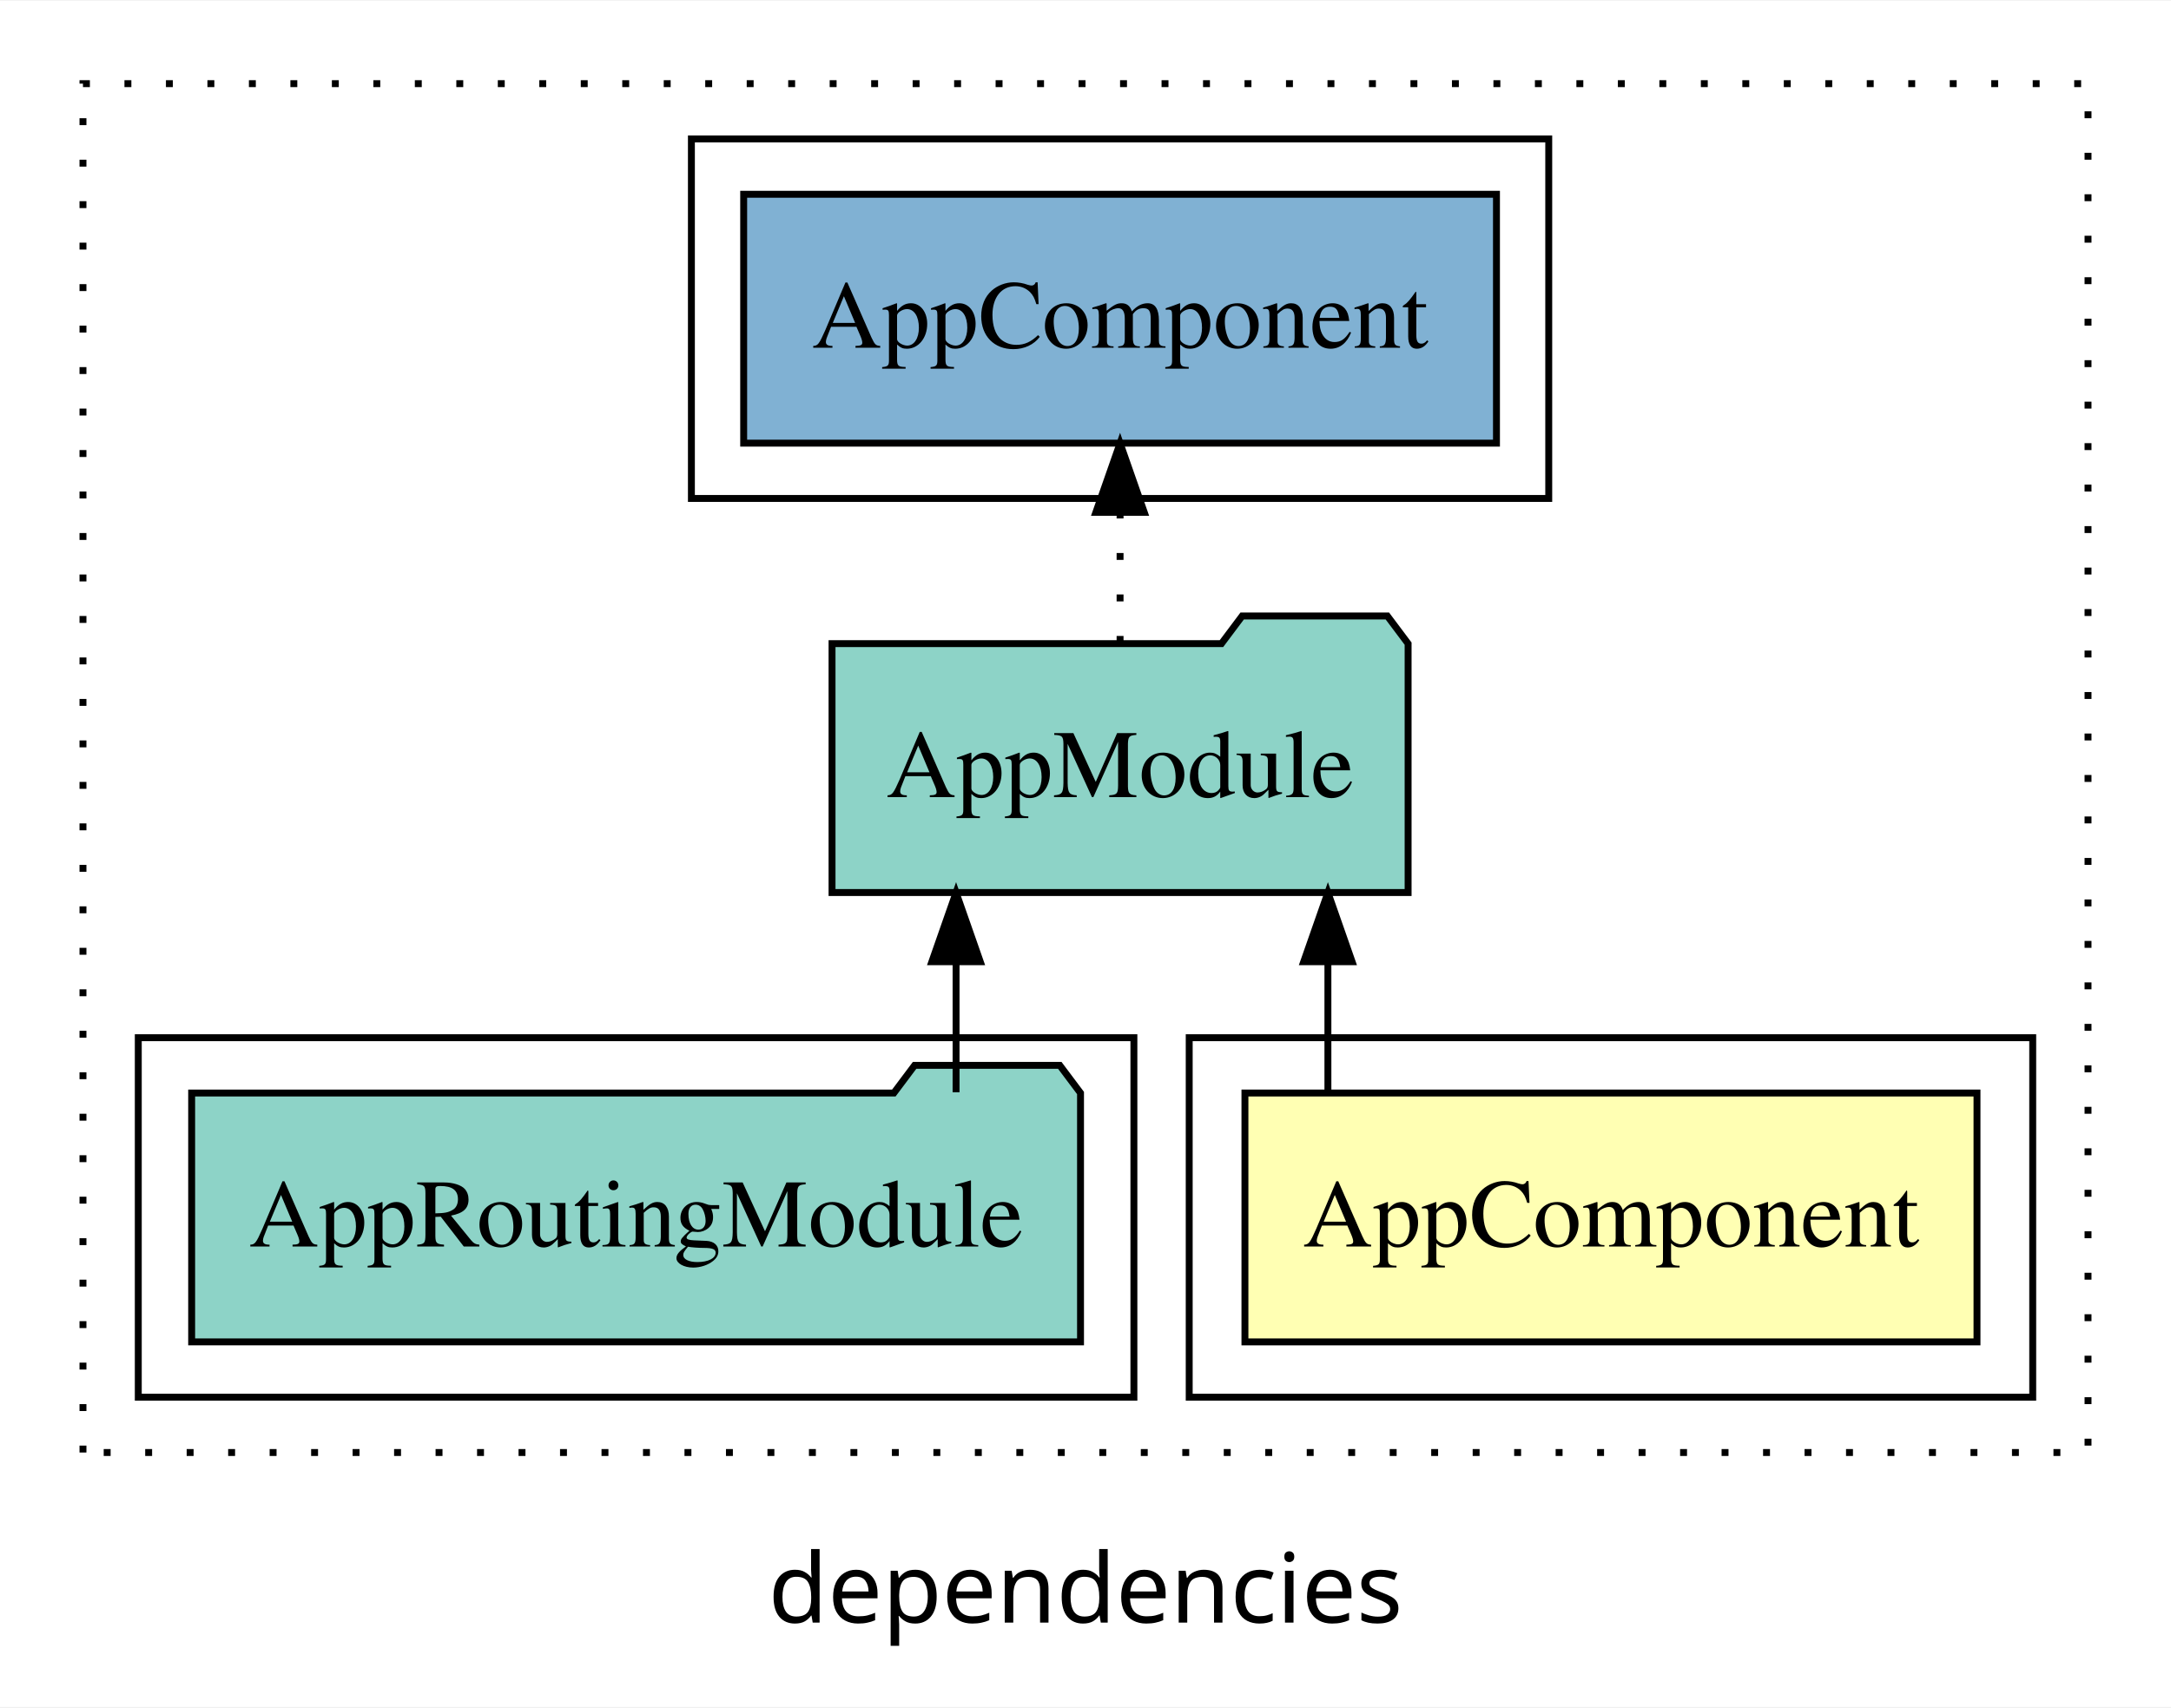
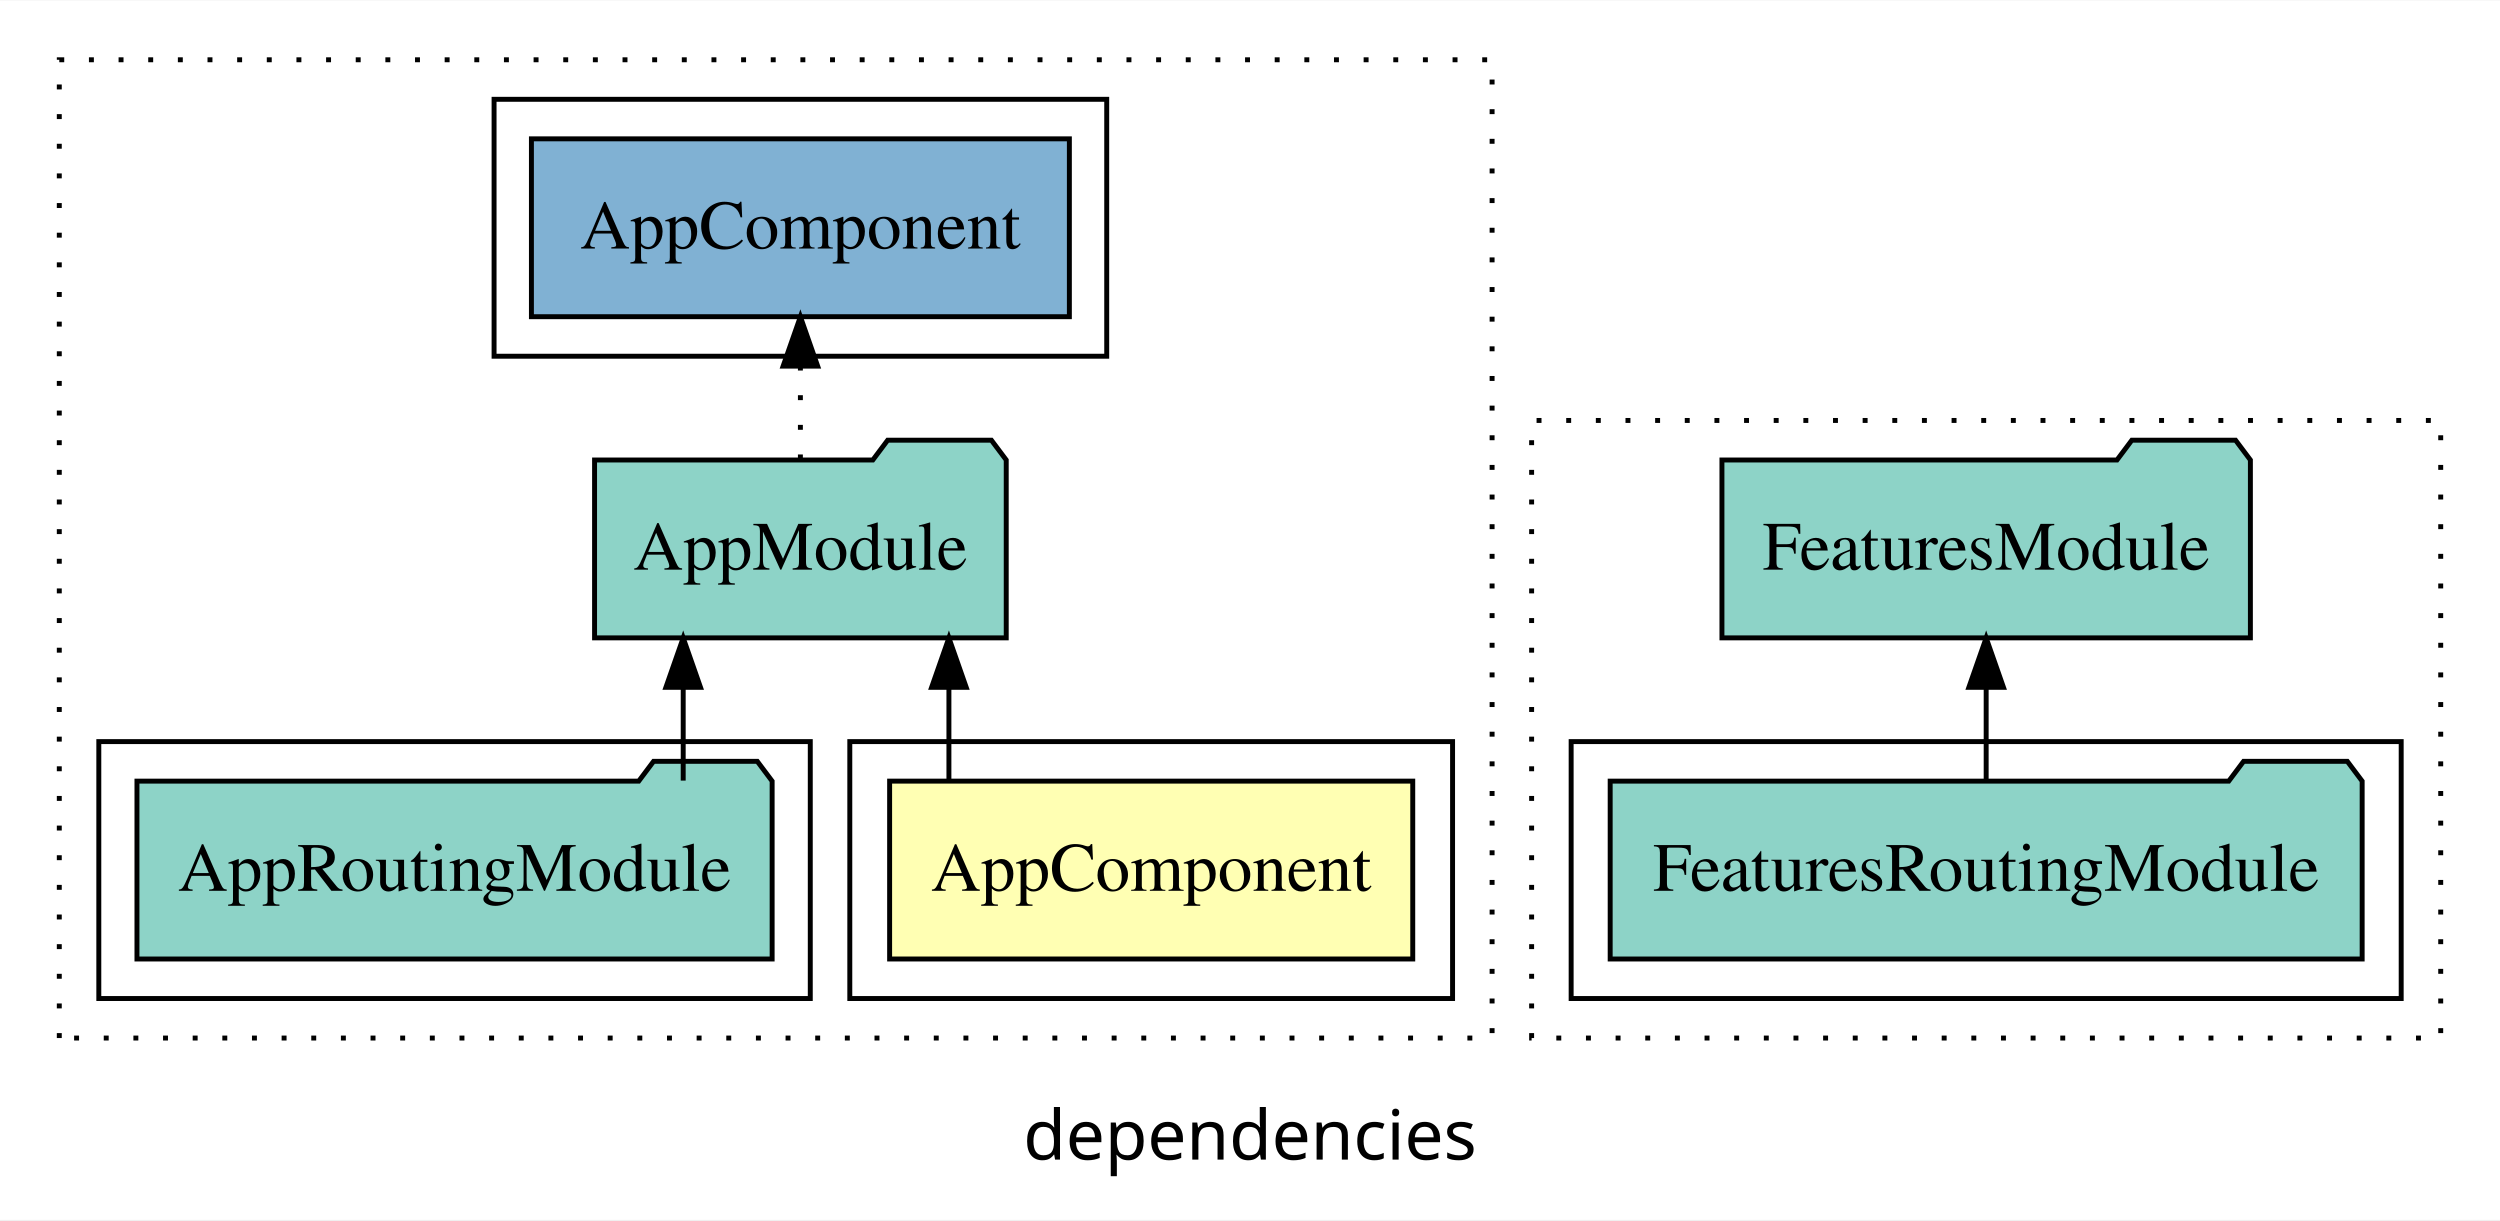
- <svg xmlns="http://www.w3.org/2000/svg" width="314pt" height="247pt" viewBox="0.00 0.00 314.00 246.80">
+ <svg xmlns="http://www.w3.org/2000/svg" width="506pt" height="247pt" viewBox="0.00 0.00 506.00 246.80">
  <g id="graph0" class="graph" transform="scale(1 1) rotate(0) translate(4 242.8)">
-     <polygon fill="white" stroke="transparent" points="-4,4 -4,-242.8 310,-242.8 310,4 -4,4" />
-     <text text-anchor="middle" x="153" y="-8.2" font-family="sans-serif" font-size="14.00">dependencies</text>
+     <polygon fill="white" stroke="transparent" points="-4,4 -4,-242.8 502,-242.8 502,4 -4,4" />
+     <text text-anchor="middle" x="249" y="-8.2" font-family="sans-serif" font-size="14.00">dependencies</text>
    <g id="clust1" class="cluster">
      <polygon fill="none" stroke="black" stroke-dasharray="1,5" points="8,-32.8 8,-230.8 298,-230.8 298,-32.8 8,-32.8" />
    </g>
    <g id="clust2" class="cluster">
      <polygon fill="none" stroke="black" points="168,-40.8 168,-92.8 290,-92.8 290,-40.8 168,-40.8" />
    </g>
    <g id="clust4" class="cluster">
      <polygon fill="none" stroke="black" points="16,-40.8 16,-92.8 160,-92.8 160,-40.8 16,-40.8" />
    </g>
    <g id="clust6" class="cluster">
      <polygon fill="none" stroke="black" points="96,-170.8 96,-222.8 220,-222.8 220,-170.8 96,-170.8" />
+     </g>
+     <g id="clust14" class="cluster">
+       <polygon fill="none" stroke="black" stroke-dasharray="1,5" points="306,-32.8 306,-157.8 490,-157.8 490,-32.8 306,-32.8" />
+     </g>
+     <g id="clust16" class="cluster">
+       <polygon fill="none" stroke="black" points="314,-40.8 314,-92.8 482,-92.8 482,-40.8 314,-40.8" />
    </g>
    <g id="node1" class="node">
      <polygon fill="#ffffb3" stroke="black" points="281.94,-84.8 176.06,-84.8 176.06,-48.8 281.94,-48.8 281.94,-84.8" />
      <text text-anchor="middle" x="229" y="-62.6" font-family="Times,serif" font-size="14.00">AppComponent</text>
    </g>
    <g id="node2" class="node">
      <polygon fill="#8dd3c7" stroke="black" points="199.66,-149.8 196.66,-153.8 175.66,-153.8 172.66,-149.8 116.34,-149.8 116.34,-113.8 199.66,-113.8 199.66,-149.8" />
      <text text-anchor="middle" x="158" y="-127.6" font-family="Times,serif" font-size="14.00">AppModule</text>
    </g>
    <g id="edge1" class="edge">
      <path fill="none" stroke="black" d="M188.06,-84.91C188.06,-84.91 188.06,-103.79 188.06,-103.79" />
      <polygon fill="black" stroke="black" points="184.56,-103.79 188.06,-113.79 191.56,-103.79 184.56,-103.79" />
    </g>
    <g id="node4" class="node">
      <polygon fill="#80b1d3" stroke="black" points="212.44,-214.8 103.56,-214.8 103.56,-178.8 212.44,-178.8 212.44,-214.8" />
      <text text-anchor="middle" x="158" y="-192.6" font-family="Times,serif" font-size="14.00">AppComponent </text>
    </g>
    <g id="edge3" class="edge">
      <path fill="none" stroke="black" stroke-dasharray="1,5" d="M158,-149.91C158,-149.91 158,-168.79 158,-168.79" />
      <polygon fill="black" stroke="black" points="154.5,-168.79 158,-178.79 161.5,-168.79 154.5,-168.79" />
    </g>
    <g id="node3" class="node">
      <polygon fill="#8dd3c7" stroke="black" points="152.28,-84.8 149.28,-88.8 128.28,-88.8 125.28,-84.8 23.72,-84.8 23.72,-48.8 152.28,-48.8 152.28,-84.8" />
      <text text-anchor="middle" x="88" y="-62.6" font-family="Times,serif" font-size="14.00">AppRoutingModule</text>
    </g>
    <g id="edge2" class="edge">
      <path fill="none" stroke="black" d="M134.28,-84.91C134.28,-84.91 134.28,-103.79 134.28,-103.79" />
      <polygon fill="black" stroke="black" points="130.78,-103.79 134.28,-113.79 137.78,-103.79 130.78,-103.79" />
    </g>
+     <g id="node5" class="node">
+       <polygon fill="#8dd3c7" stroke="black" points="474.1,-84.8 471.1,-88.8 450.1,-88.8 447.1,-84.8 321.9,-84.8 321.9,-48.8 474.1,-48.8 474.1,-84.8" />
+       <text text-anchor="middle" x="398" y="-62.6" font-family="Times,serif" font-size="14.00">FeaturesRoutingModule</text>
+     </g>
+     <g id="node6" class="node">
+       <polygon fill="#8dd3c7" stroke="black" points="451.48,-149.8 448.48,-153.8 427.48,-153.8 424.48,-149.8 344.52,-149.8 344.52,-113.8 451.48,-113.8 451.48,-149.8" />
+       <text text-anchor="middle" x="398" y="-127.6" font-family="Times,serif" font-size="14.00">FeaturesModule</text>
+     </g>
+     <g id="edge4" class="edge">
+       <path fill="none" stroke="black" d="M398,-84.91C398,-84.91 398,-103.79 398,-103.79" />
+       <polygon fill="black" stroke="black" points="394.5,-103.79 398,-113.79 401.5,-103.79 394.5,-103.79" />
+     </g>
  </g>
</svg>
